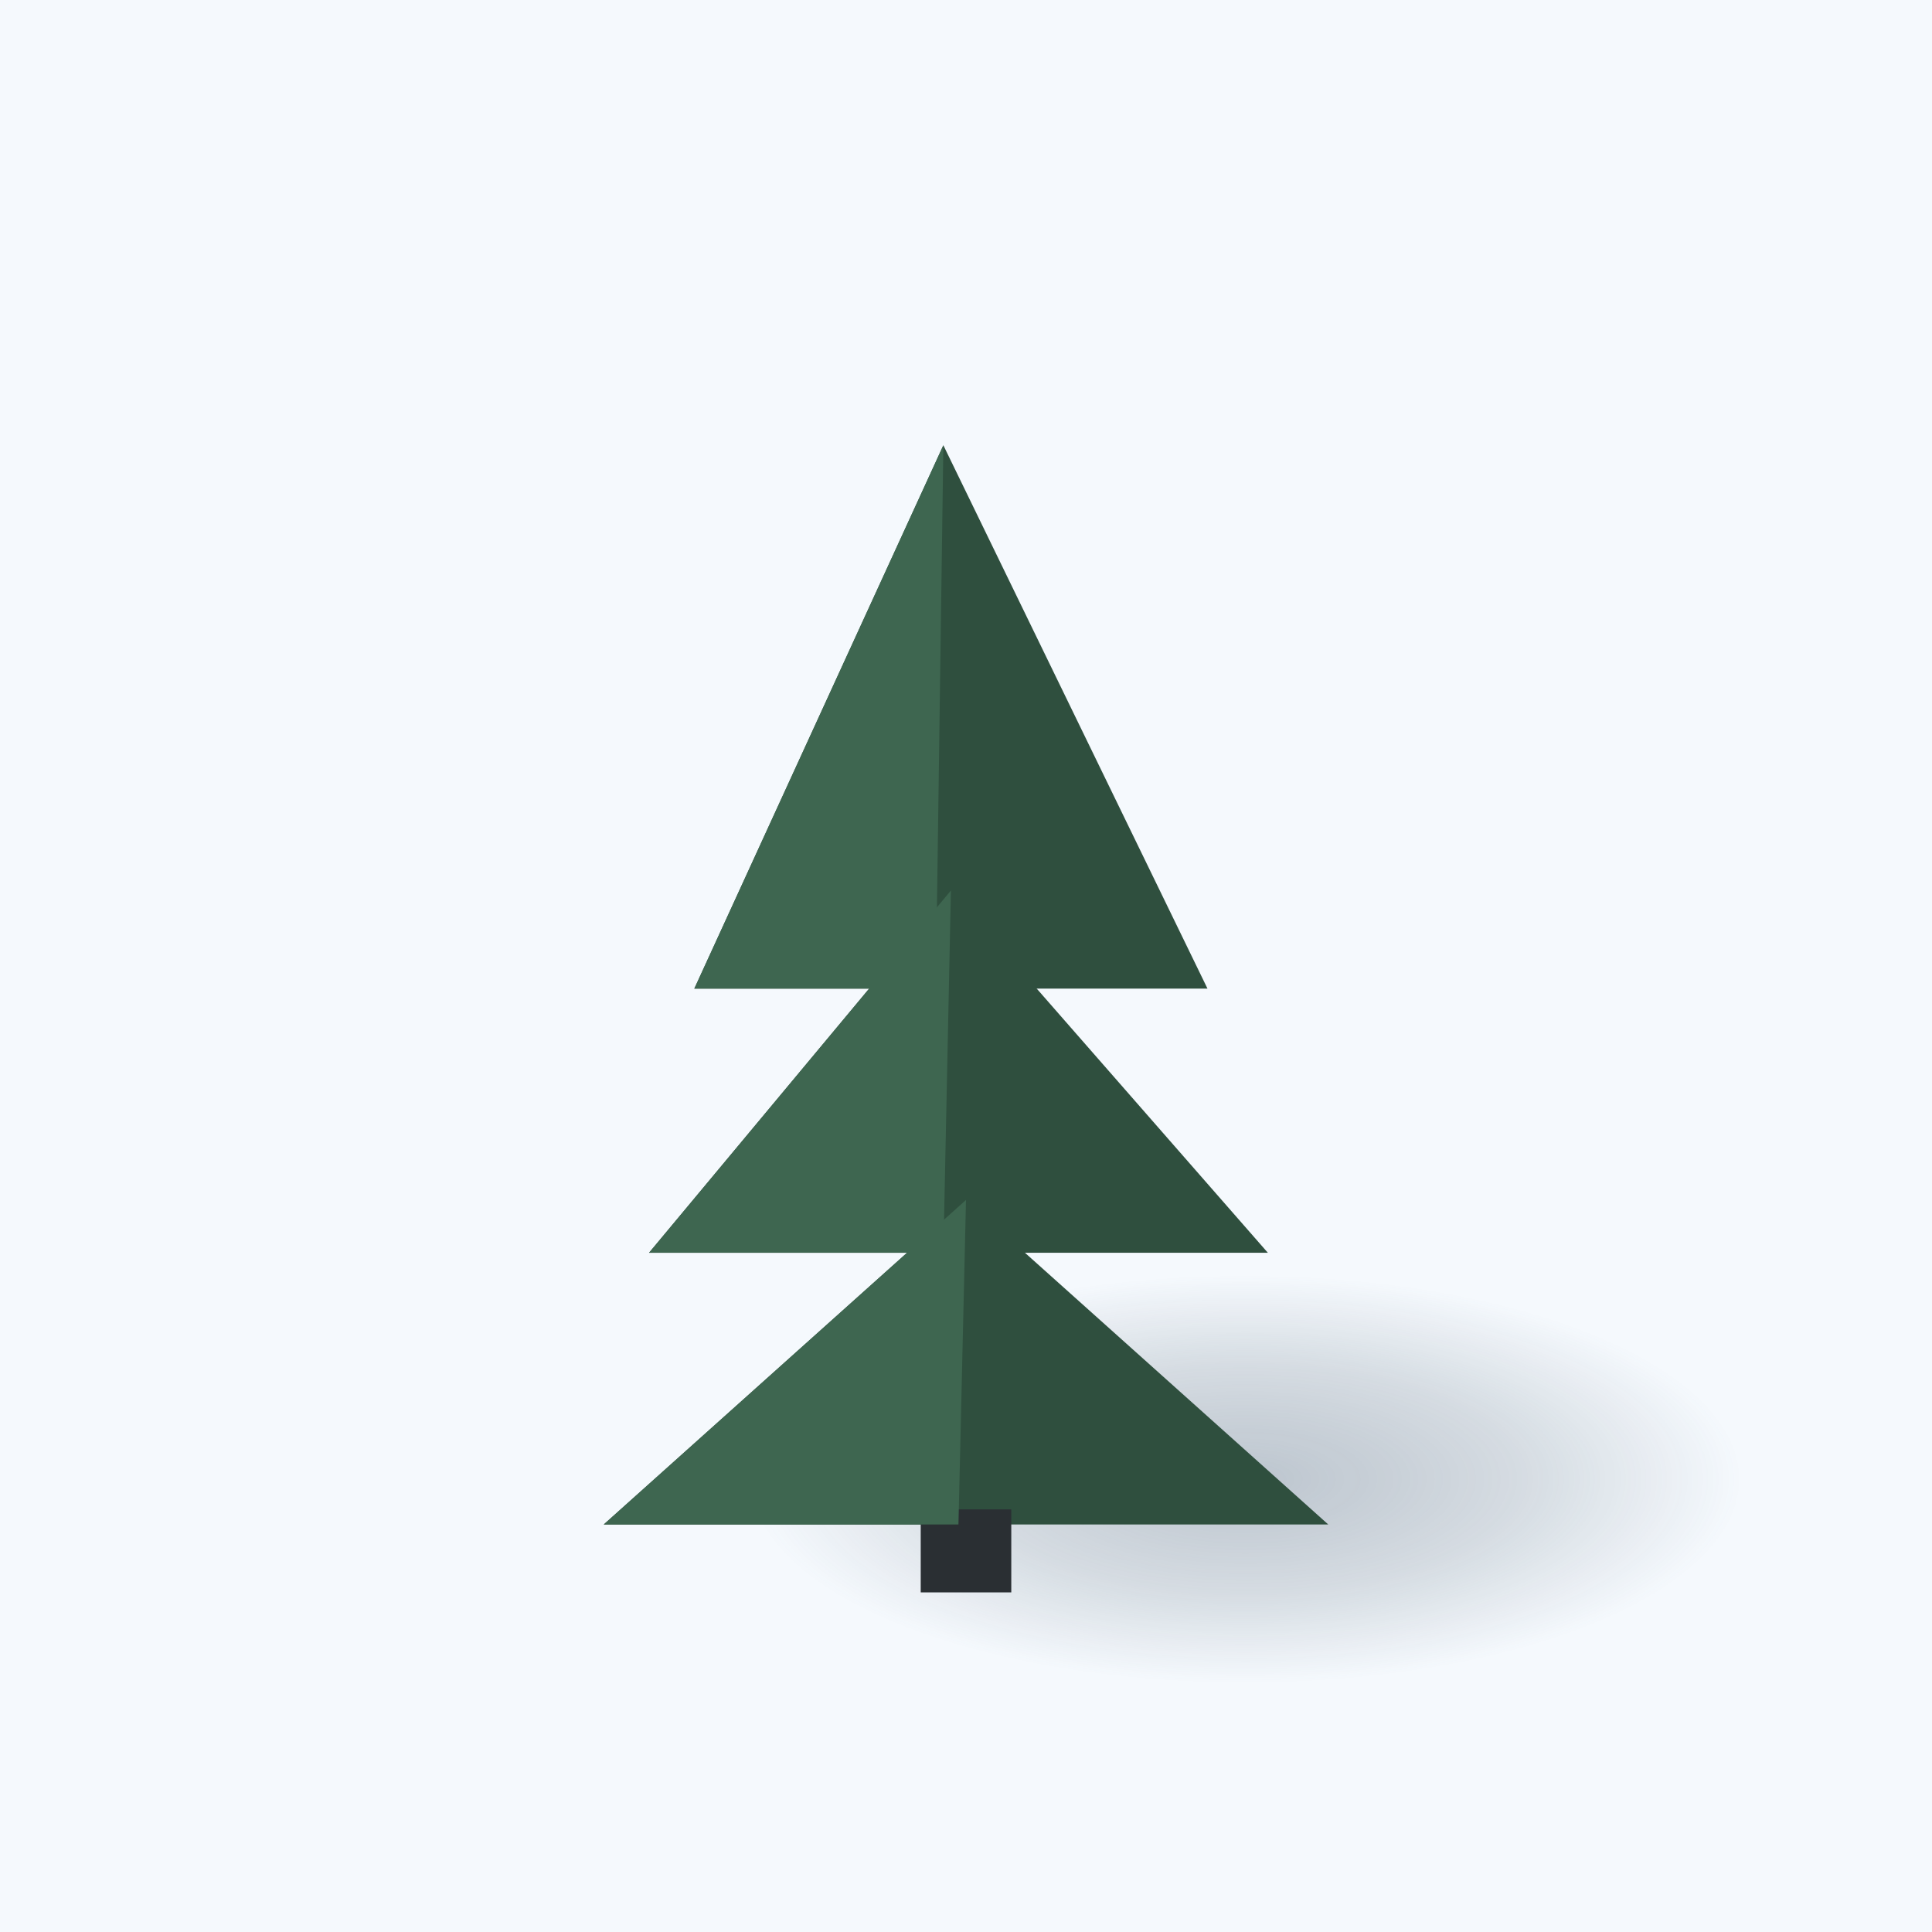
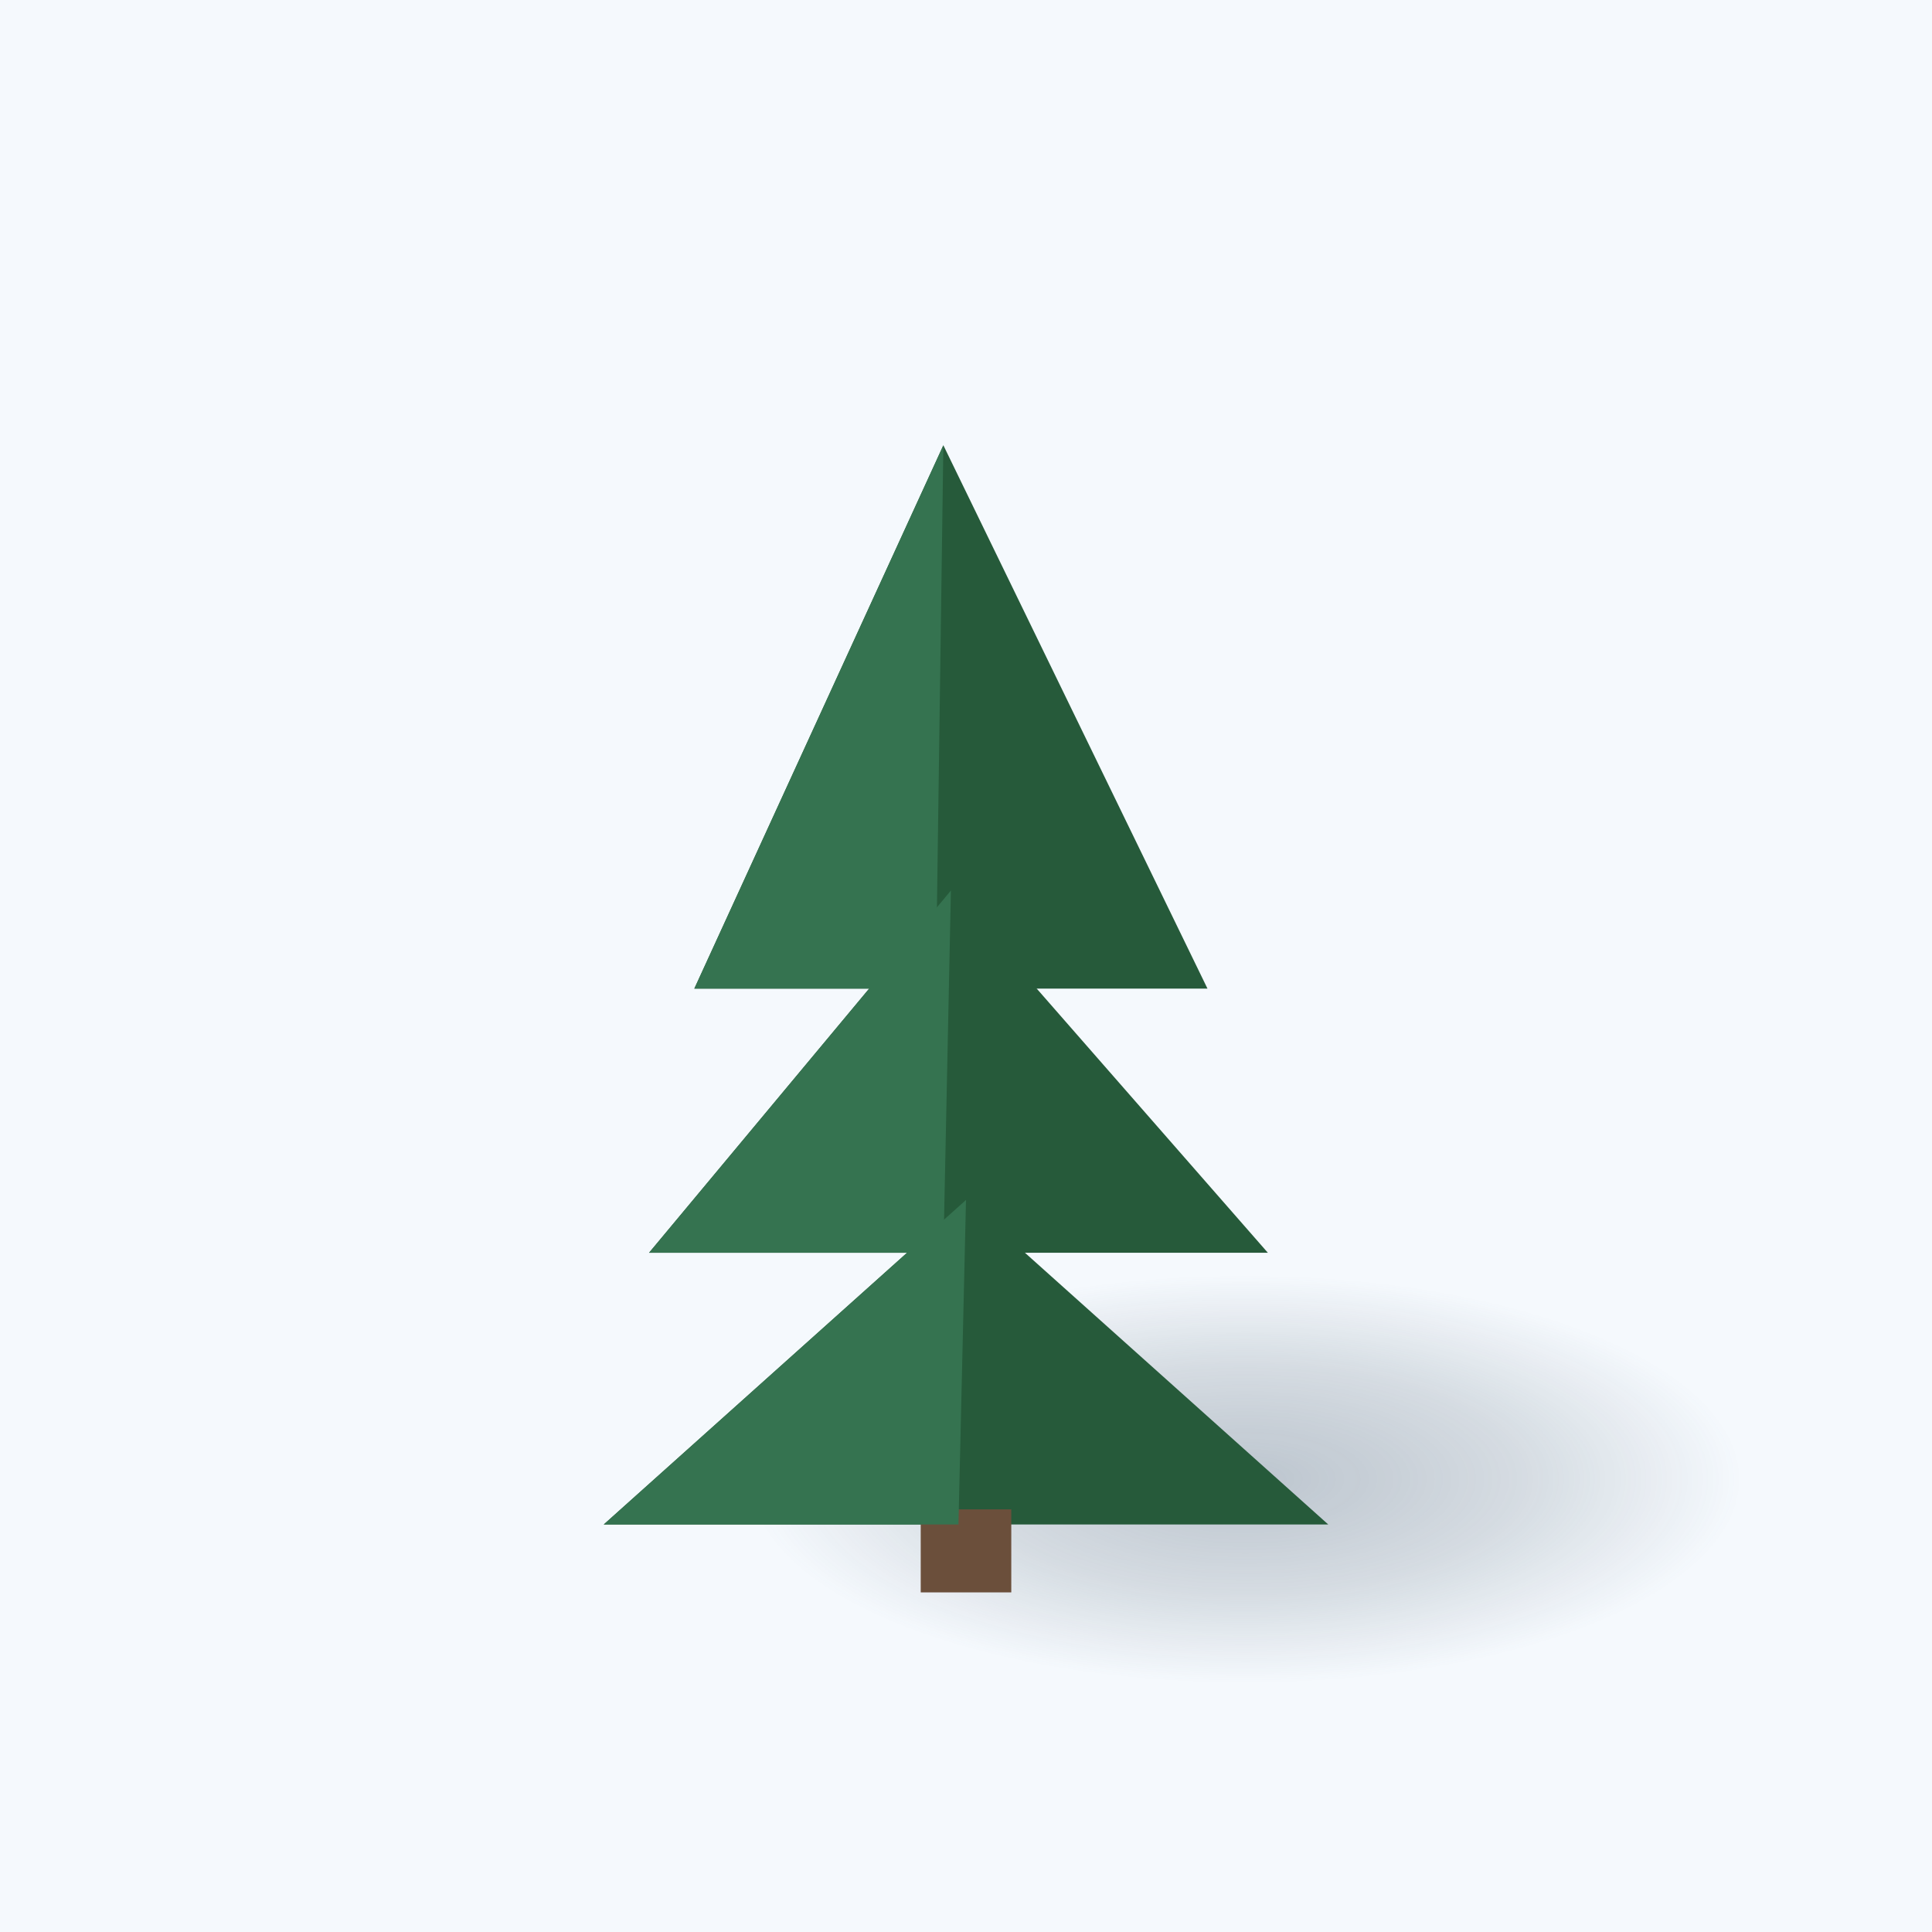
<svg xmlns="http://www.w3.org/2000/svg" viewBox="0 0 512 512" width="512" height="512">
  <rect width="512" height="512" fill="#F5F9FD" />
  <defs>
    <radialGradient id="sh" cx="0.5" cy="0.5" r="0.5">
      <stop offset="0" stop-color="#374B5F" stop-opacity="0.30" />
      <stop offset="0.55" stop-color="#374B5F" stop-opacity="0.17" />
      <stop offset="1" stop-color="#374B5F" stop-opacity="0" />
    </radialGradient>
  </defs>
  <ellipse cx="330" cy="392" rx="132" ry="54" fill="url(#sh)" />
-   <g fill="#2F4F3E">
+   <g fill="#265A3A">
    <polygon points="256,318 352,404 160,404" />
    <polygon points="252,236 336,332 172,332" />
    <polygon points="250,118 320,262 184,262" />
-     <rect x="244" y="400" width="24" height="22" fill="#2A2F33" />
+     <rect x="244" y="400" width="24" height="22" fill="#6B4F3B" />
  </g>
-   <g fill="#3E6650">
+   <g fill="#357350">
    <polygon points="256,318 160,404 254,404" />
    <polygon points="252,236 172,332 250,332" />
    <polygon points="250,118 184,262 248,262" />
  </g>
</svg>
